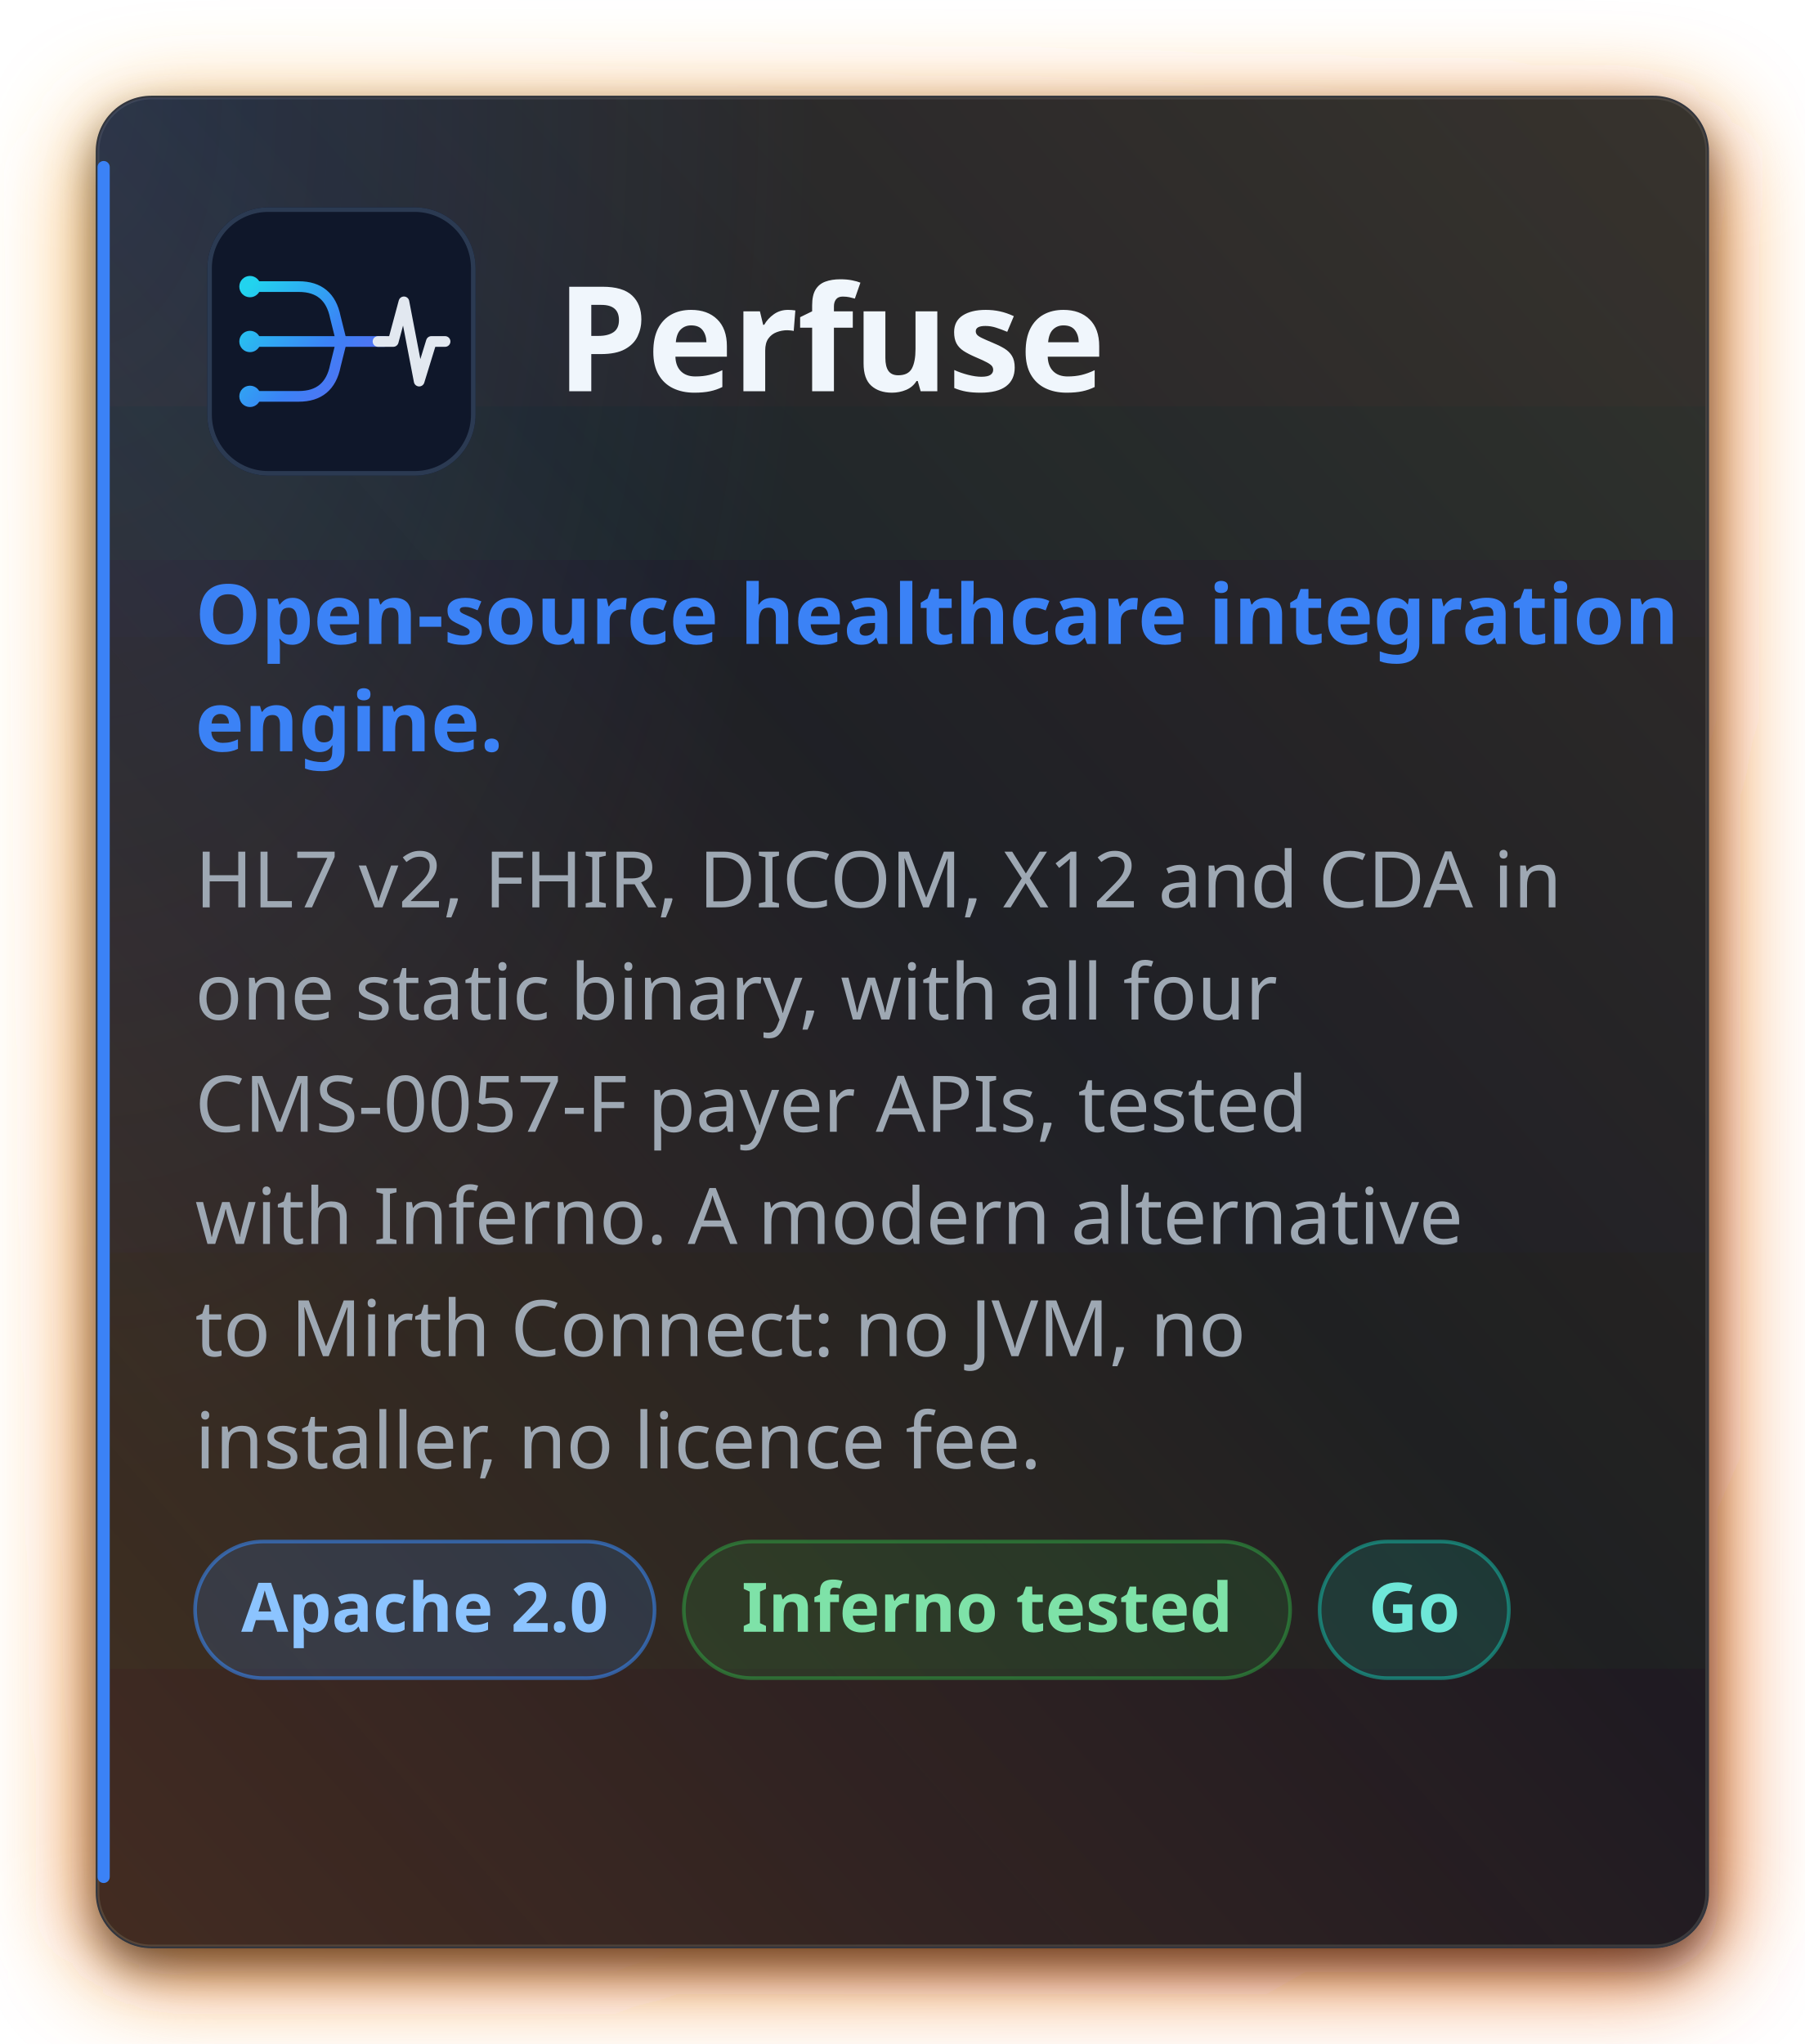
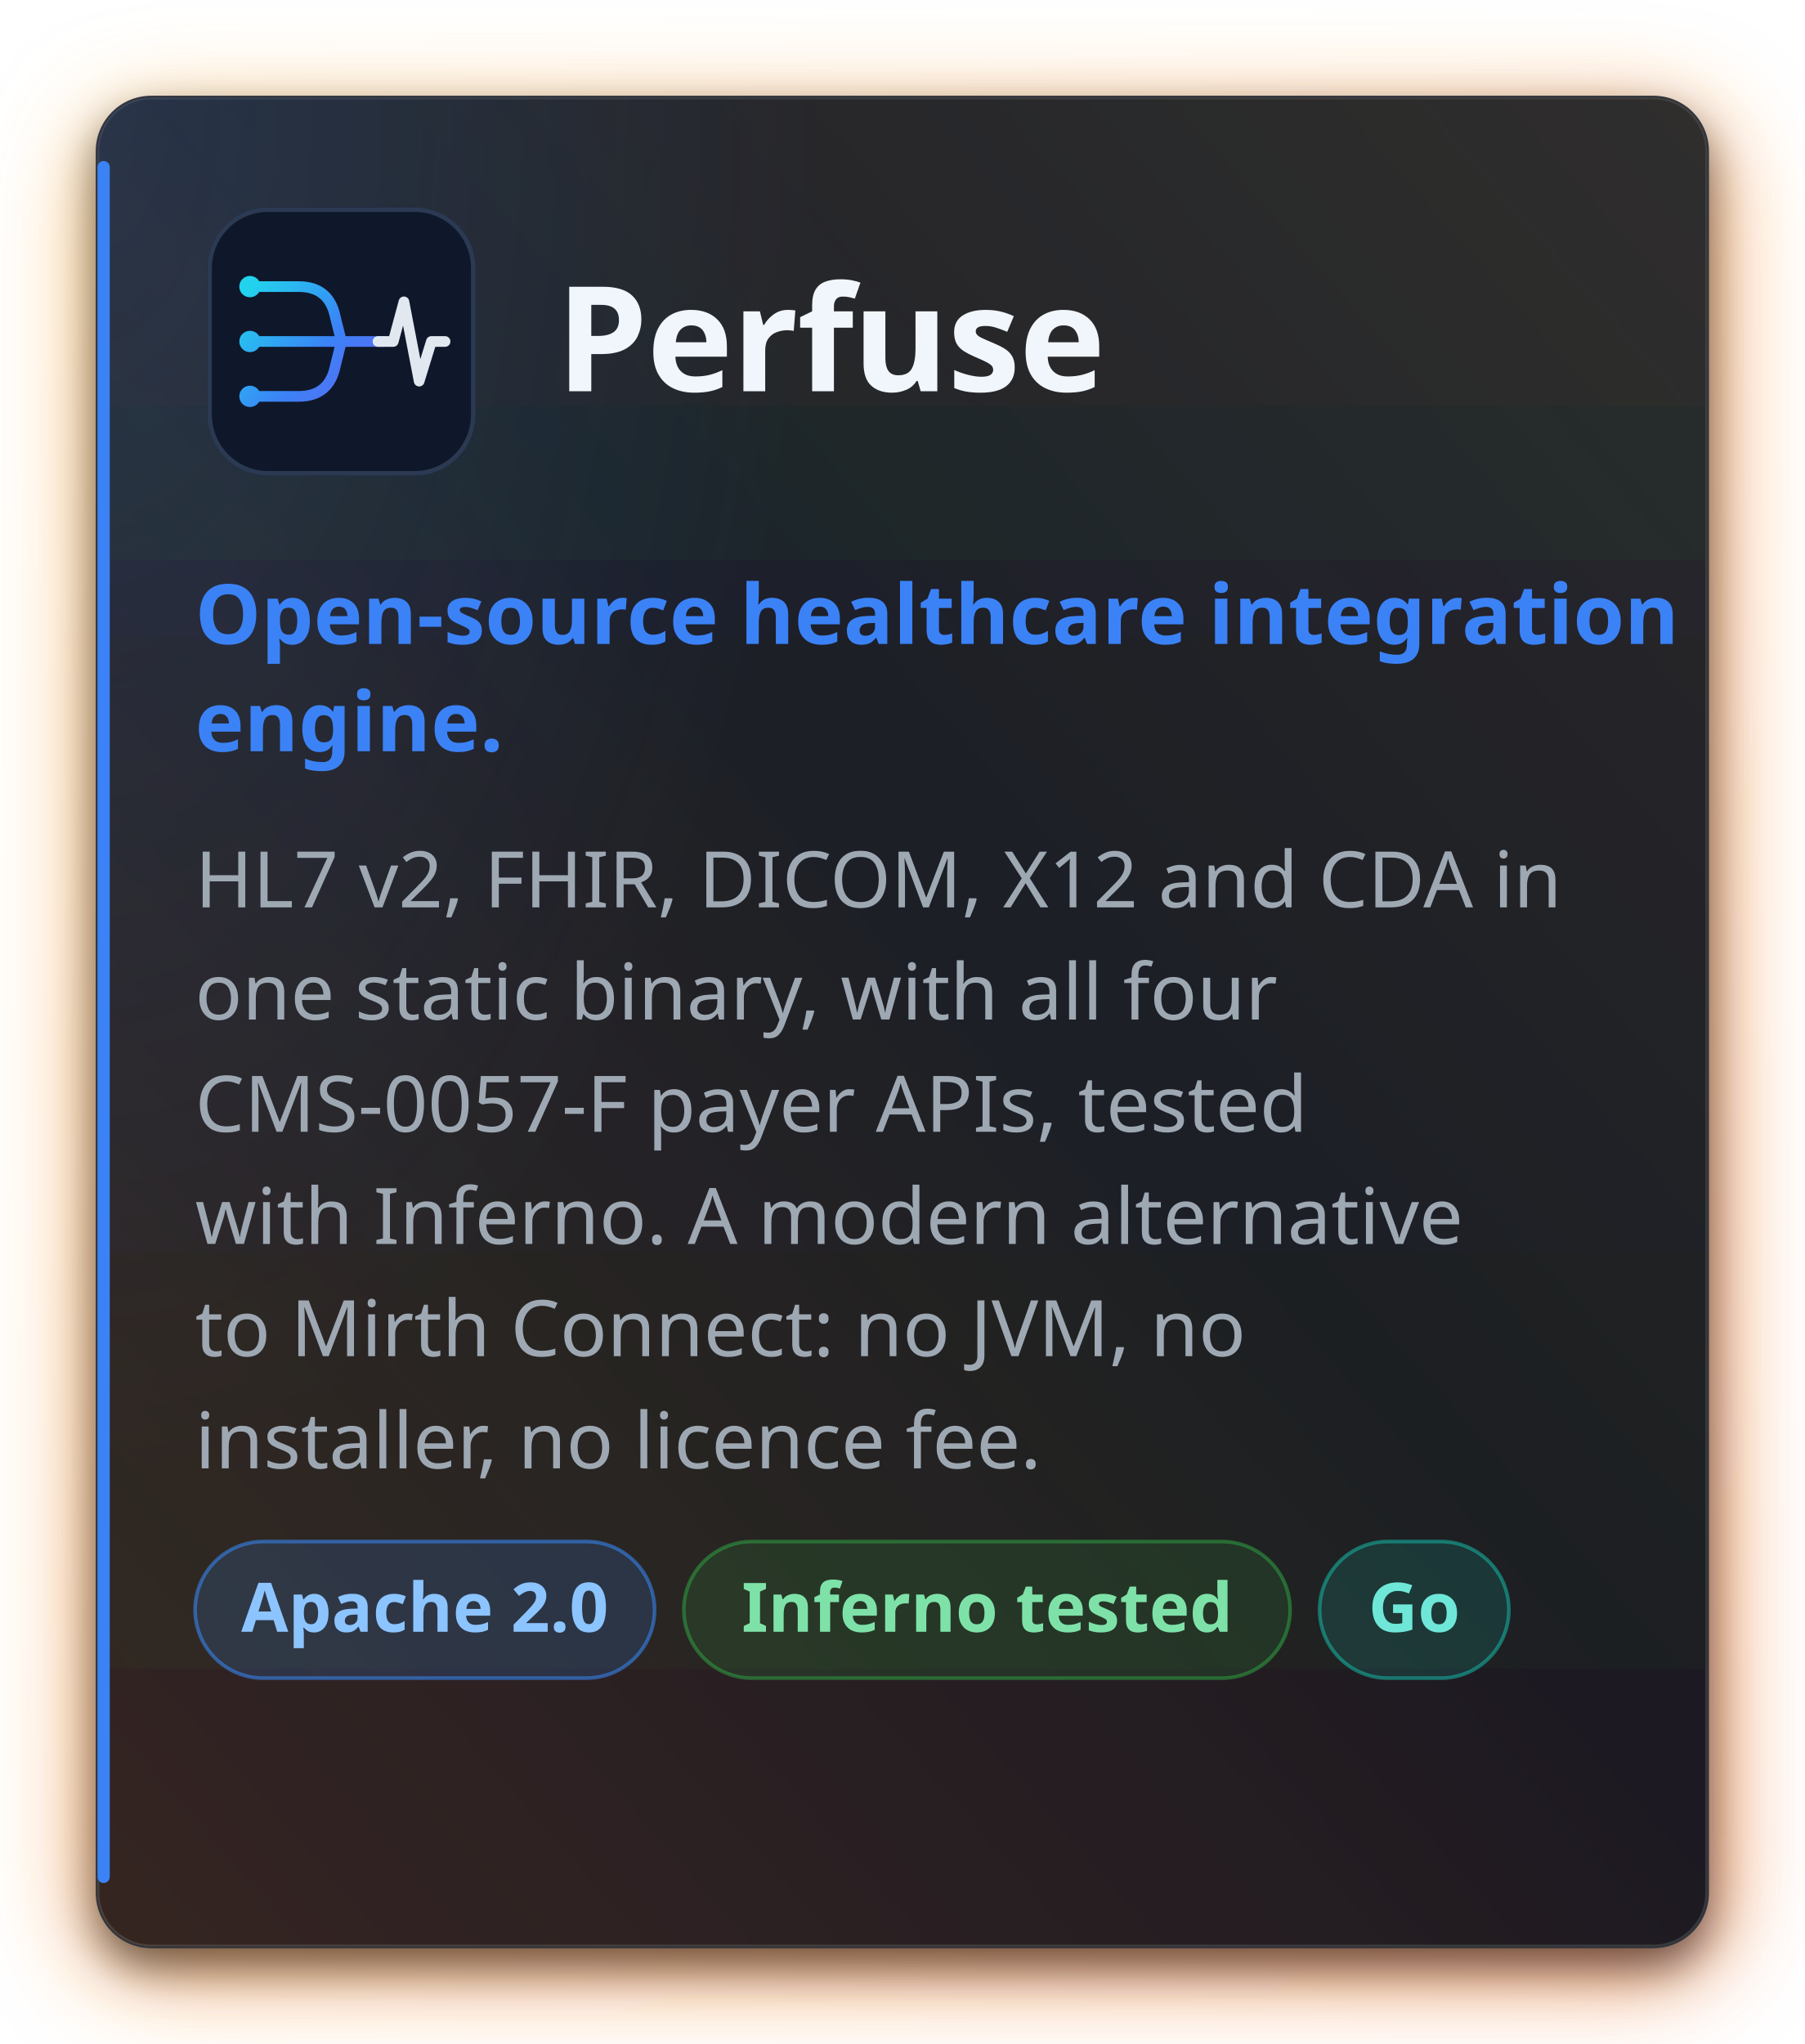
<svg xmlns="http://www.w3.org/2000/svg" viewBox="0 0 740 838" width="740" height="838" role="img" aria-label="Perfuse: Open-source healthcare integration engine.">
-   <style>@keyframes glow{0%,100%{opacity:0.25}50%{opacity:1}}@keyframes warm{0%,100%{opacity:0}50%{opacity:1}}.glow{animation:glow 4.8s ease-in-out infinite;animation-delay:-4.80s}.warm{animation:warm 4.8s ease-in-out infinite;animation-delay:-4.80s}@media (prefers-reduced-motion: reduce){.glow,.warm{animation:none}.glow{opacity:0.45}.warm{opacity:0.5}}</style>
+   <style>.glow{opacity:0.75}.warm{opacity:0.7}</style>
  <defs>
    <linearGradient id="cardfill" x1="0" y1="0" x2="0" y2="1">
      <stop offset="0" stop-color="#1b222c" />
      <stop offset="1" stop-color="#121820" />
    </linearGradient>
    <radialGradient id="accentglow" cx="0" cy="0" r="0.75" gradientTransform="scale(0.6 1)">
      <stop offset="0" stop-color="#3b82f6" stop-opacity="0.16" />
      <stop offset="1" stop-color="#3b82f6" stop-opacity="0" />
    </radialGradient>
    <linearGradient id="glowfill" x1="0" y1="0" x2="1" y2="1">
      <stop offset="0" stop-color="#ffb347" />
      <stop offset="0.5" stop-color="#f58220" />
      <stop offset="1" stop-color="#ea580c" />
    </linearGradient>
    <linearGradient id="warmfill" x1="0" y1="1" x2="1" y2="0">
      <stop offset="0" stop-color="#f58220" stop-opacity="0.2" />
      <stop offset="0.55" stop-color="#f58220" stop-opacity="0.04" />
      <stop offset="1" stop-color="#ffb347" stop-opacity="0.12" />
    </linearGradient>
    <filter id="soft" x="-15%" y="-15%" width="130%" height="135%">
      <feGaussianBlur stdDeviation="20" />
    </filter>
    <filter id="lift" x="-5%" y="-8%" width="110%" height="125%">
      <feDropShadow dx="0" dy="8" stdDeviation="9" flood-color="#000000" flood-opacity="0.55" />
    </filter>
  </defs>
  <g font-family="-apple-system, 'Segoe UI', 'Noto Sans', Helvetica, Arial, sans-serif">
    <rect class="glow" x="36" y="48" width="668" height="760" rx="26" fill="url(#glowfill)" filter="url(#soft)" />
    <rect x="40" y="40" width="660" height="758" rx="22" fill="url(#cardfill)" stroke="#30363d" stroke-width="1.5" filter="url(#lift)" />
    <rect x="40" y="40" width="660" height="758" rx="22" fill="url(#accentglow)" />
    <rect class="warm" x="40" y="40" width="660" height="758" rx="22" fill="url(#warmfill)" />
    <rect x="40" y="66" width="5" height="706" rx="2.5" fill="#3b82f6" />
    <svg x="80" y="80" width="120" height="120" viewBox="0 0 96 96">
      <rect x="4" y="4" width="88" height="88" rx="20" fill="#0f172a" />
      <rect x="4.75" y="4.75" width="86.5" height="86.5" rx="19.25" fill="none" stroke="#2b3a52" stroke-width="1.5" />
      <defs>
        <linearGradient id="pfg" gradientUnits="userSpaceOnUse" x1="18" y1="30" x2="62" y2="66">
          <stop offset="0" stop-color="#22d3ee" />
          <stop offset=".55" stop-color="#3b82f6" />
          <stop offset="1" stop-color="#6366f1" />
        </linearGradient>
      </defs>
      <g fill="none" stroke="url(#pfg)" stroke-width="3.5" stroke-linecap="round">
        <path d="M18 30 H34 Q44 30 46 40 L48 48" />
        <path d="M18 48 H46" />
        <path d="M18 66 H34 Q44 66 46 56 L48 48" />
        <path d="M48 48 H62" />
      </g>
      <path d="M60 48 h5 l3.5 -13 l5 26 l4 -13 H82" fill="none" stroke="#e2e8f0" stroke-width="3.5" stroke-linecap="round" stroke-linejoin="round" />
      <g fill="url(#pfg)">
        <circle cx="18" cy="30" r="3.5" />
        <circle cx="18" cy="48" r="3.5" />
        <circle cx="18" cy="66" r="3.5" />
      </g>
    </svg>
    <text x="228" y="160.4" font-size="60" font-weight="800" fill="#f0f6fc" letter-spacing="-0.5">Perfuse</text>
    <text x="80" y="264.0" font-size="34" font-weight="600" fill="#3b82f6">Open-source healthcare integration</text>
    <text x="80" y="308.0" font-size="34" font-weight="600" fill="#3b82f6">engine.</text>
    <text x="80" y="372.0" font-size="32" fill="#9ea8b3">HL7 v2, FHIR, DICOM, X12 and CDA in</text>
    <text x="80" y="418.0" font-size="32" fill="#9ea8b3">one static binary, with all four</text>
    <text x="80" y="464.0" font-size="32" fill="#9ea8b3">CMS-0057-F payer APIs, tested</text>
    <text x="80" y="510.0" font-size="32" fill="#9ea8b3">with Inferno. A modern alternative</text>
    <text x="80" y="556.0" font-size="32" fill="#9ea8b3">to Mirth Connect: no JVM, no</text>
    <text x="80" y="602.0" font-size="32" fill="#9ea8b3">installer, no licence fee.</text>
    <rect x="80.0" y="632" width="188.4" height="56" rx="28.0" fill="#388bfd" fill-opacity="0.16" stroke="#388bfd" stroke-opacity="0.55" stroke-width="1.5" />
    <text x="174.2" y="669.0" font-size="28" font-weight="600" fill="#8cc4ff" text-anchor="middle">Apache 2.0</text>
    <rect x="280.4" y="632" width="248.6" height="56" rx="28.0" fill="#2ea043" fill-opacity="0.16" stroke="#2ea043" stroke-opacity="0.55" stroke-width="1.5" />
    <text x="404.8" y="669.0" font-size="28" font-weight="600" fill="#7ee2a8" text-anchor="middle">Inferno tested</text>
    <rect x="541.1" y="632" width="77.6" height="56" rx="28.0" fill="#14b8a6" fill-opacity="0.16" stroke="#14b8a6" stroke-opacity="0.55" stroke-width="1.5" />
    <text x="579.9" y="669.0" font-size="28" font-weight="600" fill="#6ee7d8" text-anchor="middle">Go</text>
  </g>
</svg>
